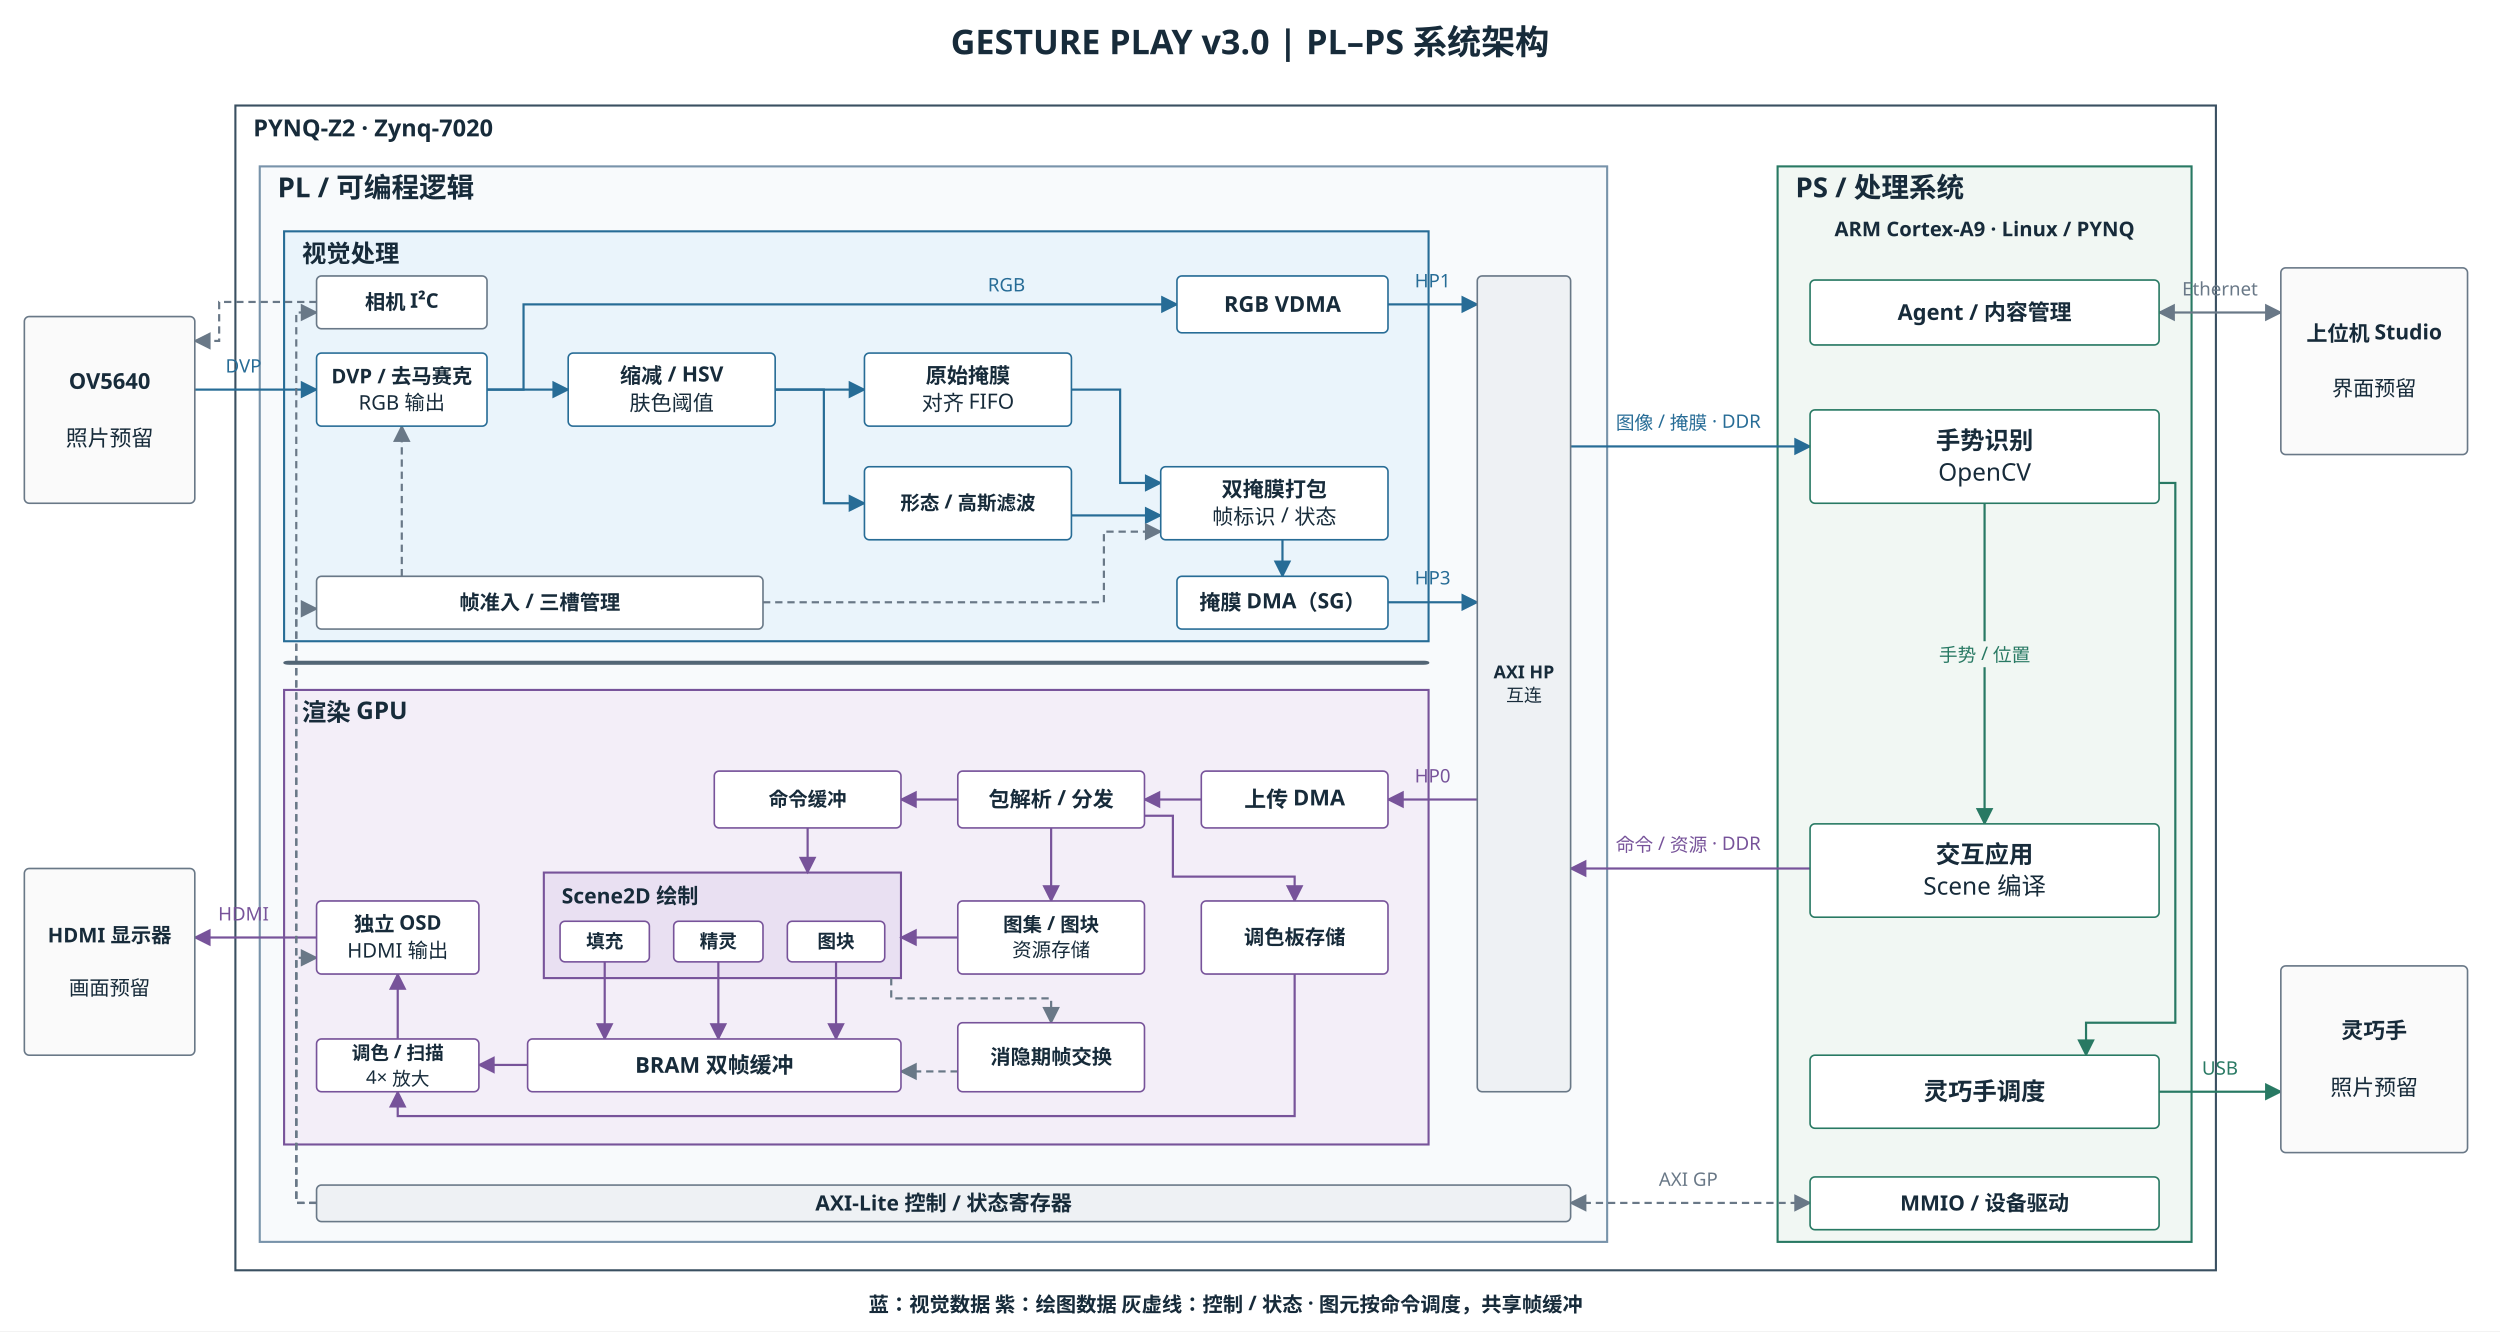
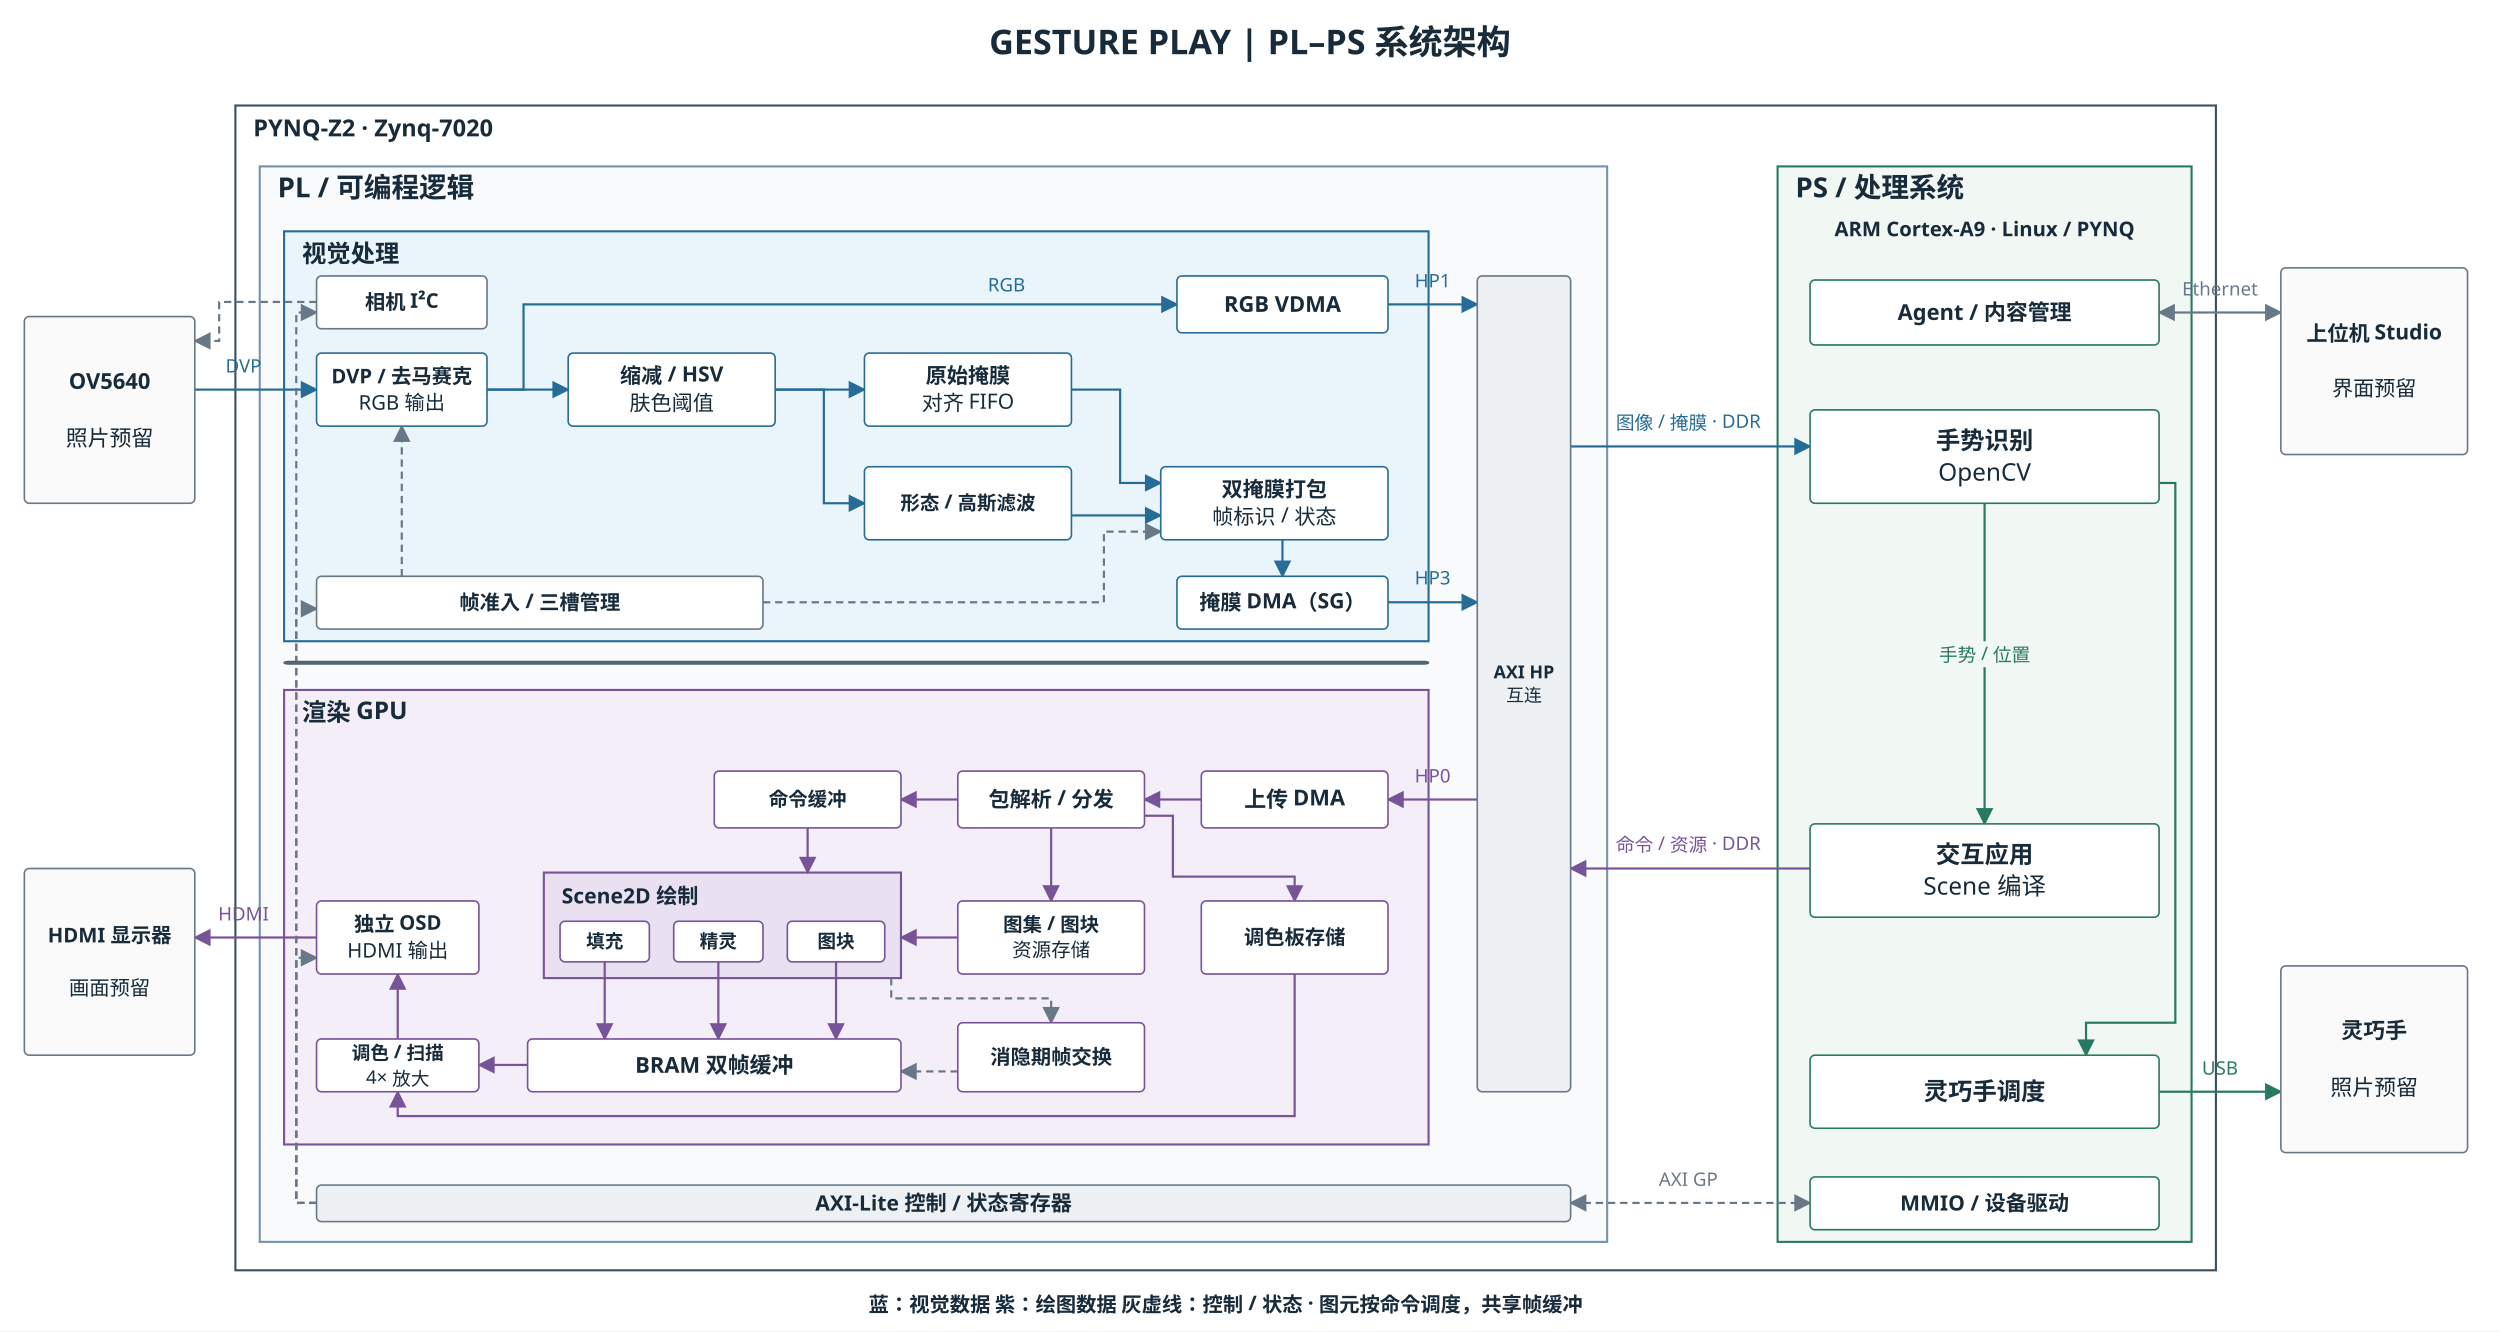
<svg xmlns="http://www.w3.org/2000/svg" width="3080" height="1640" viewBox="0 0 3080 1640">
  <rect x="0" y="0" width="3080" height="1640" fill="#ffffff" />
  <defs>
    <marker id="arrow0" viewBox="0 0 10 10" refX="9" refY="5" markerWidth="8" markerHeight="8" orient="auto-start-reverse">
      <path d="M0,0 L10,5 L0,10 z" fill="#276c96" />
    </marker>
    <marker id="arrow1" viewBox="0 0 10 10" refX="9" refY="5" markerWidth="8" markerHeight="8" orient="auto-start-reverse">
      <path d="M0,0 L10,5 L0,10 z" fill="#287963" />
    </marker>
    <marker id="arrow2" viewBox="0 0 10 10" refX="9" refY="5" markerWidth="8" markerHeight="8" orient="auto-start-reverse">
      <path d="M0,0 L10,5 L0,10 z" fill="#697887" />
    </marker>
    <marker id="arrow3" viewBox="0 0 10 10" refX="9" refY="5" markerWidth="8" markerHeight="8" orient="auto-start-reverse">
      <path d="M0,0 L10,5 L0,10 z" fill="#77539a" />
    </marker>
  </defs>
  <g font-family="Microsoft YaHei" fill="#172b3a">
    <rect x="290" y="130" width="2440" height="1435" rx="0" fill="#ffffff" stroke="#3a5061" stroke-width="2.6" />
    <text x="312" y="168.0" text-anchor="start" font-size="29" font-weight="600">PYNQ-Z2 · Zynq-7020</text>
    <rect x="320" y="205" width="1660" height="1325" rx="0" fill="#f8fafc" stroke="#7893aa" stroke-width="2.6" />
    <text x="342" y="243.0" text-anchor="start" font-size="34" font-weight="600">PL / 可编程逻辑</text>
    <rect x="2190" y="205" width="510" height="1325" rx="0" fill="#f1f7f3" stroke="#287963" stroke-width="2.6" />
    <text x="2212" y="243.0" text-anchor="start" font-size="34" font-weight="600">PS / 处理系统</text>
    <rect x="350" y="285" width="1410" height="505" rx="0" fill="#eaf4fb" stroke="#276c96" stroke-width="2.6" />
    <text x="372" y="323.0" text-anchor="start" font-size="30" font-weight="600">视觉处理</text>
    <rect x="350" y="850" width="1410" height="560" rx="0" fill="#f3eef8" stroke="#77539a" stroke-width="2.6" />
    <text x="372" y="888.0" text-anchor="start" font-size="30" font-weight="600">渲染 GPU</text>
    <rect x="670" y="1075" width="440" height="130" rx="0" fill="#e9e0f2" stroke="#77539a" stroke-width="2.6" />
    <text x="692" y="1113.0" text-anchor="start" font-size="26" font-weight="600">Scene2D 绘制</text>
    <path d="M240,480 L390,480" fill="none" stroke="#276c96" stroke-width="2.7" marker-end="url(#arrow0)" />
    <path d="M390,372 L270,372 L270,420 L240,420" fill="none" stroke="#697887" stroke-width="2.7" marker-end="url(#arrow2)" stroke-dasharray="9 6" />
    <path d="M600,480 L700,480" fill="none" stroke="#276c96" stroke-width="2.7" marker-end="url(#arrow0)" />
    <path d="M600,480 L645,480 L645,375 L1450,375" fill="none" stroke="#276c96" stroke-width="2.7" marker-end="url(#arrow0)" />
    <path d="M955,480 L1065,480" fill="none" stroke="#276c96" stroke-width="2.7" marker-end="url(#arrow0)" />
    <path d="M955,480 L1015,480 L1015,620 L1065,620" fill="none" stroke="#276c96" stroke-width="2.7" marker-end="url(#arrow0)" />
    <path d="M1320,480 L1380,480 L1380,595 L1430,595" fill="none" stroke="#276c96" stroke-width="2.7" marker-end="url(#arrow0)" />
    <path d="M1320,635 L1430,635" fill="none" stroke="#276c96" stroke-width="2.7" marker-end="url(#arrow0)" />
    <path d="M1580,665 L1580,710" fill="none" stroke="#276c96" stroke-width="2.7" marker-end="url(#arrow0)" />
    <path d="M1710,375 L1820,375" fill="none" stroke="#276c96" stroke-width="2.7" marker-end="url(#arrow0)" />
    <path d="M1710,742 L1820,742" fill="none" stroke="#276c96" stroke-width="2.7" marker-end="url(#arrow0)" />
    <path d="M495,710 L495,525" fill="none" stroke="#697887" stroke-width="2.7" marker-end="url(#arrow2)" stroke-dasharray="9 6" />
    <path d="M940,742 L1360,742 L1360,655 L1430,655" fill="none" stroke="#697887" stroke-width="2.7" marker-end="url(#arrow2)" stroke-dasharray="9 6" />
    <path d="M1935,550 L2230,550" fill="none" stroke="#276c96" stroke-width="2.7" marker-end="url(#arrow0)" />
    <path d="M2230,1070 L1935,1070" fill="none" stroke="#77539a" stroke-width="2.7" marker-end="url(#arrow3)" />
    <path d="M1820,985 L1710,985" fill="none" stroke="#77539a" stroke-width="2.7" marker-end="url(#arrow3)" />
    <path d="M1480,985 L1410,985" fill="none" stroke="#77539a" stroke-width="2.7" marker-end="url(#arrow3)" />
    <path d="M1180,985 L1110,985" fill="none" stroke="#77539a" stroke-width="2.7" marker-end="url(#arrow3)" />
    <path d="M1295,1020 L1295,1110" fill="none" stroke="#77539a" stroke-width="2.7" marker-end="url(#arrow3)" />
    <path d="M1410,1005 L1445,1005 L1445,1080 L1595,1080 L1595,1110" fill="none" stroke="#77539a" stroke-width="2.7" marker-end="url(#arrow3)" />
    <path d="M995,1020 L995,1075" fill="none" stroke="#77539a" stroke-width="2.7" marker-end="url(#arrow3)" />
    <path d="M1180,1155 L1110,1155" fill="none" stroke="#77539a" stroke-width="2.7" marker-end="url(#arrow3)" />
    <path d="M745,1185 L745,1280" fill="none" stroke="#77539a" stroke-width="2.7" marker-end="url(#arrow3)" />
    <path d="M885,1185 L885,1280" fill="none" stroke="#77539a" stroke-width="2.7" marker-end="url(#arrow3)" />
    <path d="M1030,1185 L1030,1280" fill="none" stroke="#77539a" stroke-width="2.7" marker-end="url(#arrow3)" />
    <path d="M1098,1205 L1098,1230 L1295,1230 L1295,1260" fill="none" stroke="#697887" stroke-width="2.7" marker-end="url(#arrow2)" stroke-dasharray="9 6" />
    <path d="M1180,1320 L1110,1320" fill="none" stroke="#697887" stroke-width="2.7" marker-end="url(#arrow2)" stroke-dasharray="9 6" />
    <path d="M650,1312 L590,1312" fill="none" stroke="#77539a" stroke-width="2.7" marker-end="url(#arrow3)" />
    <path d="M1595,1200 L1595,1375 L490,1375 L490,1345" fill="none" stroke="#77539a" stroke-width="2.7" marker-end="url(#arrow3)" />
    <path d="M490,1280 L490,1200" fill="none" stroke="#77539a" stroke-width="2.7" marker-end="url(#arrow3)" />
    <path d="M390,1155 L240,1155" fill="none" stroke="#77539a" stroke-width="2.7" marker-end="url(#arrow3)" />
    <path d="M2230,1482 L1935,1482" fill="none" stroke="#697887" stroke-width="2.7" marker-end="url(#arrow2)" marker-start="url(#arrow2)" stroke-dasharray="9 6" />
    <path d="M390,1482 L365,1482 L365,385 L390,385" fill="none" stroke="#697887" stroke-width="2.7" marker-end="url(#arrow2)" stroke-dasharray="9 6" />
    <path d="M390,1482 L365,1482 L365,750 L390,750" fill="none" stroke="#697887" stroke-width="2.7" marker-end="url(#arrow2)" stroke-dasharray="9 6" />
    <path d="M390,1482 L365,1482 L365,1180 L390,1180" fill="none" stroke="#697887" stroke-width="2.7" marker-end="url(#arrow2)" stroke-dasharray="9 6" />
    <path d="M2810,385 L2660,385" fill="none" stroke="#697887" stroke-width="2.7" marker-end="url(#arrow2)" marker-start="url(#arrow2)" />
    <path d="M2445,620 L2445,1015" fill="none" stroke="#287963" stroke-width="2.7" marker-end="url(#arrow1)" />
    <path d="M2660,595 L2680,595 L2680,1260 L2570,1260 L2570,1300" fill="none" stroke="#287963" stroke-width="2.7" marker-end="url(#arrow1)" />
    <path d="M2660,1345 L2810,1345" fill="none" stroke="#287963" stroke-width="2.7" marker-end="url(#arrow1)" />
-     <text x="1540.0" y="66.78" text-anchor="middle" font-size="42" font-weight="600">GESTURE PLAY v3.0  |  PL–PS 系统架构</text>
+     <text x="1540.0" y="66.78" text-anchor="middle" font-size="42" font-weight="600">GESTURE PLAY  |  PL–PS 系统架构</text>
    <text x="2445.0" y="291.0" text-anchor="middle" font-size="25" font-weight="600">ARM Cortex-A9 · Linux / PYNQ</text>
    <rect x="350" y="815" width="1410" height="3" rx="6" fill="#526575" stroke="#526575" stroke-width="2" />
    <text x="1055.0" y="825.68" text-anchor="middle" font-size="27" font-weight="600" />
    <rect x="390" y="340" width="210" height="65" rx="6" fill="#ffffff" stroke="#697887" stroke-width="2" />
    <text x="495.0" y="381.0" text-anchor="middle" font-size="25" font-weight="600">相机 I²C</text>
    <rect x="390" y="435" width="210" height="90" rx="6" fill="#ffffff" stroke="#276c96" stroke-width="2" />
    <text x="495.0" y="472.25" text-anchor="middle" font-size="25" font-weight="600">DVP / 去马赛克</text>
    <text x="495.0" y="504.75" text-anchor="middle" font-size="25" font-weight="400">RGB 输出</text>
    <rect x="700" y="435" width="255" height="90" rx="6" fill="#ffffff" stroke="#276c96" stroke-width="2" />
    <text x="827.5" y="471.94" text-anchor="middle" font-size="26" font-weight="600">缩减 / HSV</text>
    <text x="827.5" y="505.74" text-anchor="middle" font-size="26" font-weight="400">肤色阈值</text>
    <rect x="1065" y="435" width="255" height="90" rx="6" fill="#ffffff" stroke="#276c96" stroke-width="2" />
    <text x="1192.5" y="471.94" text-anchor="middle" font-size="26" font-weight="600">原始掩膜</text>
    <text x="1192.5" y="505.74" text-anchor="middle" font-size="26" font-weight="400">对齐 FIFO</text>
    <rect x="1065" y="575" width="255" height="90" rx="6" fill="#ffffff" stroke="#276c96" stroke-width="2" />
    <text x="1192.5" y="628.16" text-anchor="middle" font-size="24" font-weight="600">形态 / 高斯滤波</text>
    <rect x="1430" y="575" width="280" height="90" rx="6" fill="#ffffff" stroke="#276c96" stroke-width="2" />
    <text x="1570.0" y="611.94" text-anchor="middle" font-size="26" font-weight="600">双掩膜打包</text>
    <text x="1570.0" y="645.74" text-anchor="middle" font-size="26" font-weight="400">帧标识 / 状态</text>
    <rect x="1450" y="340" width="260" height="70" rx="6" fill="#ffffff" stroke="#276c96" stroke-width="2" />
    <text x="1580.0" y="384.18" text-anchor="middle" font-size="27" font-weight="600">RGB VDMA</text>
    <rect x="1450" y="710" width="260" height="65" rx="6" fill="#ffffff" stroke="#276c96" stroke-width="2" />
    <text x="1580.0" y="751.34" text-anchor="middle" font-size="26" font-weight="600">掩膜 DMA（SG）</text>
    <rect x="390" y="710" width="550" height="65" rx="6" fill="#ffffff" stroke="#697887" stroke-width="2" />
    <text x="665.0" y="751.0" text-anchor="middle" font-size="25" font-weight="600">帧准入 / 三槽管理</text>
    <rect x="1820" y="340" width="115" height="1005" rx="6" fill="#eef1f4" stroke="#697887" stroke-width="2" />
    <text x="1877.5" y="835.68" text-anchor="middle" font-size="22" font-weight="600">AXI HP</text>
    <text x="1877.5" y="864.28" text-anchor="middle" font-size="22" font-weight="400">互连</text>
    <rect x="1480" y="950" width="230" height="70" rx="6" fill="#ffffff" stroke="#77539a" stroke-width="2" />
    <text x="1595.0" y="994.18" text-anchor="middle" font-size="27" font-weight="600">上传 DMA</text>
    <rect x="1180" y="950" width="230" height="70" rx="6" fill="#ffffff" stroke="#77539a" stroke-width="2" />
    <text x="1295.0" y="993.84" text-anchor="middle" font-size="26" font-weight="600">包解析 / 分发</text>
    <rect x="880" y="950" width="230" height="70" rx="6" fill="#ffffff" stroke="#77539a" stroke-width="2" />
    <text x="995.0" y="993.16" text-anchor="middle" font-size="24" font-weight="600">命令缓冲</text>
    <rect x="1180" y="1110" width="230" height="90" rx="6" fill="#ffffff" stroke="#77539a" stroke-width="2" />
    <text x="1295.0" y="1147.56" text-anchor="middle" font-size="24" font-weight="600">图集 / 图块</text>
    <text x="1295.0" y="1178.76" text-anchor="middle" font-size="24" font-weight="400">资源存储</text>
    <rect x="1480" y="1110" width="230" height="90" rx="6" fill="#ffffff" stroke="#77539a" stroke-width="2" />
    <text x="1595.0" y="1163.5" text-anchor="middle" font-size="25" font-weight="600">调色板存储</text>
    <rect x="690" y="1135" width="110" height="50" rx="6" fill="#ffffff" stroke="#77539a" stroke-width="2" />
    <text x="745.0" y="1167.82" text-anchor="middle" font-size="23" font-weight="600">填充</text>
    <rect x="830" y="1135" width="110" height="50" rx="6" fill="#ffffff" stroke="#77539a" stroke-width="2" />
    <text x="885.0" y="1167.82" text-anchor="middle" font-size="23" font-weight="600">精灵</text>
    <rect x="970" y="1135" width="120" height="50" rx="6" fill="#ffffff" stroke="#77539a" stroke-width="2" />
    <text x="1030.0" y="1167.82" text-anchor="middle" font-size="23" font-weight="600">图块</text>
    <rect x="650" y="1280" width="460" height="65" rx="6" fill="#ffffff" stroke="#77539a" stroke-width="2" />
    <text x="880.0" y="1321.68" text-anchor="middle" font-size="27" font-weight="600">BRAM 双帧缓冲</text>
    <rect x="1180" y="1260" width="230" height="85" rx="6" fill="#ffffff" stroke="#77539a" stroke-width="2" />
    <text x="1295.0" y="1311.0" text-anchor="middle" font-size="25" font-weight="600">消隐期帧交换</text>
    <rect x="390" y="1280" width="200" height="65" rx="6" fill="#ffffff" stroke="#77539a" stroke-width="2" />
    <text x="490.0" y="1305.37" text-anchor="middle" font-size="23" font-weight="600">调色 / 扫描</text>
    <text x="490.0" y="1335.27" text-anchor="middle" font-size="23" font-weight="400">4× 放大</text>
    <rect x="390" y="1110" width="200" height="90" rx="6" fill="#ffffff" stroke="#77539a" stroke-width="2" />
    <text x="490.0" y="1147.25" text-anchor="middle" font-size="25" font-weight="600">独立 OSD</text>
    <text x="490.0" y="1179.75" text-anchor="middle" font-size="25" font-weight="400">HDMI 输出</text>
    <rect x="390" y="1460" width="1545" height="45" rx="6" fill="#eef1f4" stroke="#697887" stroke-width="2" />
    <text x="1162.5" y="1491.34" text-anchor="middle" font-size="26" font-weight="600">AXI-Lite 控制 / 状态寄存器</text>
    <rect x="2230" y="345" width="430" height="80" rx="6" fill="#ffffff" stroke="#287963" stroke-width="2" />
    <text x="2445.0" y="394.18" text-anchor="middle" font-size="27" font-weight="600">Agent / 内容管理</text>
    <rect x="2230" y="505" width="430" height="115" rx="6" fill="#ffffff" stroke="#287963" stroke-width="2" />
    <text x="2445.0" y="553.2" text-anchor="middle" font-size="30" font-weight="600">手势识别</text>
    <text x="2445.0" y="592.2" text-anchor="middle" font-size="30" font-weight="400">OpenCV</text>
    <rect x="2230" y="1015" width="430" height="115" rx="6" fill="#ffffff" stroke="#287963" stroke-width="2" />
    <text x="2445.0" y="1063.2" text-anchor="middle" font-size="30" font-weight="600">交互应用</text>
    <text x="2445.0" y="1102.2" text-anchor="middle" font-size="30" font-weight="400">Scene 编译</text>
    <rect x="2230" y="1300" width="430" height="90" rx="6" fill="#ffffff" stroke="#287963" stroke-width="2" />
    <text x="2445.0" y="1355.2" text-anchor="middle" font-size="30" font-weight="600">灵巧手调度</text>
    <rect x="2230" y="1450" width="430" height="65" rx="6" fill="#ffffff" stroke="#287963" stroke-width="2" />
    <text x="2445.0" y="1491.34" text-anchor="middle" font-size="26" font-weight="600">MMIO / 设备驱动</text>
    <rect x="30" y="390" width="210" height="230" rx="6" fill="#fafafa" stroke="#697887" stroke-width="2" />
    <text x="135.0" y="479.08" text-anchor="middle" font-size="27" font-weight="600">OV5640</text>
    <text x="135.0" y="514.18" text-anchor="middle" font-size="27" font-weight="400" />
    <text x="135.0" y="549.28" text-anchor="middle" font-size="27" font-weight="400">照片预留</text>
    <rect x="30" y="1070" width="210" height="230" rx="6" fill="#fafafa" stroke="#697887" stroke-width="2" />
    <text x="135.0" y="1161.0" text-anchor="middle" font-size="25" font-weight="600">HDMI 显示器</text>
    <text x="135.0" y="1193.5" text-anchor="middle" font-size="25" font-weight="400" />
    <text x="135.0" y="1226.0" text-anchor="middle" font-size="25" font-weight="400">画面预留</text>
    <rect x="2810" y="330" width="230" height="230" rx="6" fill="#fafafa" stroke="#697887" stroke-width="2" />
    <text x="2925.0" y="420.04" text-anchor="middle" font-size="26" font-weight="600">上位机 Studio</text>
    <text x="2925.0" y="453.84" text-anchor="middle" font-size="26" font-weight="400" />
    <text x="2925.0" y="487.64" text-anchor="middle" font-size="26" font-weight="400">界面预留</text>
    <rect x="2810" y="1190" width="230" height="230" rx="6" fill="#fafafa" stroke="#697887" stroke-width="2" />
    <text x="2925.0" y="1279.08" text-anchor="middle" font-size="27" font-weight="600">灵巧手</text>
    <text x="2925.0" y="1314.18" text-anchor="middle" font-size="27" font-weight="400" />
    <text x="2925.0" y="1349.28" text-anchor="middle" font-size="27" font-weight="400">照片预留</text>
    <text x="1510.0" y="1616.0" text-anchor="middle" font-size="25" font-weight="600">蓝：视觉数据    紫：绘图数据    灰虚线：控制 / 状态    ·    图元按命令调度，共享帧缓冲</text>
    <rect x="267.438" y="434" width="65.125" height="32" fill="none" />
    <text x="300" y="459" font-size="23" text-anchor="middle" fill="#276c96">DVP</text>
    <rect x="1207.914" y="334" width="64.172" height="32" fill="none" />
    <text x="1240" y="359" font-size="23" text-anchor="middle" fill="#276c96">RGB</text>
    <rect x="1733.336" y="329" width="63.328" height="32" fill="none" />
    <text x="1765" y="354" font-size="23" text-anchor="middle" fill="#276c96">HP1</text>
    <rect x="1733.336" y="695" width="63.328" height="32" fill="none" />
    <text x="1765" y="720" font-size="23" text-anchor="middle" fill="#276c96">HP3</text>
    <rect x="1978.719" y="504" width="202.562" height="32" fill="none" />
    <text x="2080" y="529" font-size="23" text-anchor="middle" fill="#276c96">图像 / 掩膜 · DDR</text>
    <rect x="1978.719" y="1024" width="202.562" height="32" fill="none" />
    <text x="2080" y="1049" font-size="23" text-anchor="middle" fill="#77539a">命令 / 资源 · DDR</text>
    <rect x="1733.336" y="939" width="63.328" height="32" fill="none" />
    <text x="1765" y="964" font-size="23" text-anchor="middle" fill="#77539a">HP0</text>
    <rect x="258.742" y="1109" width="82.516" height="32" fill="none" />
    <text x="300" y="1134" font-size="23" text-anchor="middle" fill="#77539a">HDMI</text>
    <rect x="2033.148" y="1436" width="93.703" height="32" fill="none" />
    <text x="2080" y="1461" font-size="23" text-anchor="middle" fill="#697887">AXI GP</text>
    <rect x="2679.539" y="339" width="110.922" height="32" fill="none" />
    <text x="2735" y="364" font-size="23" text-anchor="middle" fill="#697887">Ethernet</text>
    <rect x="2378.297" y="790" width="133.406" height="32" fill="#f1f7f3" />
    <text x="2445" y="815" font-size="23" text-anchor="middle" fill="#287963">手势 / 位置</text>
    <rect x="2703.578" y="1299" width="62.844" height="32" fill="none" />
    <text x="2735" y="1324" font-size="23" text-anchor="middle" fill="#287963">USB</text>
  </g>
</svg>
